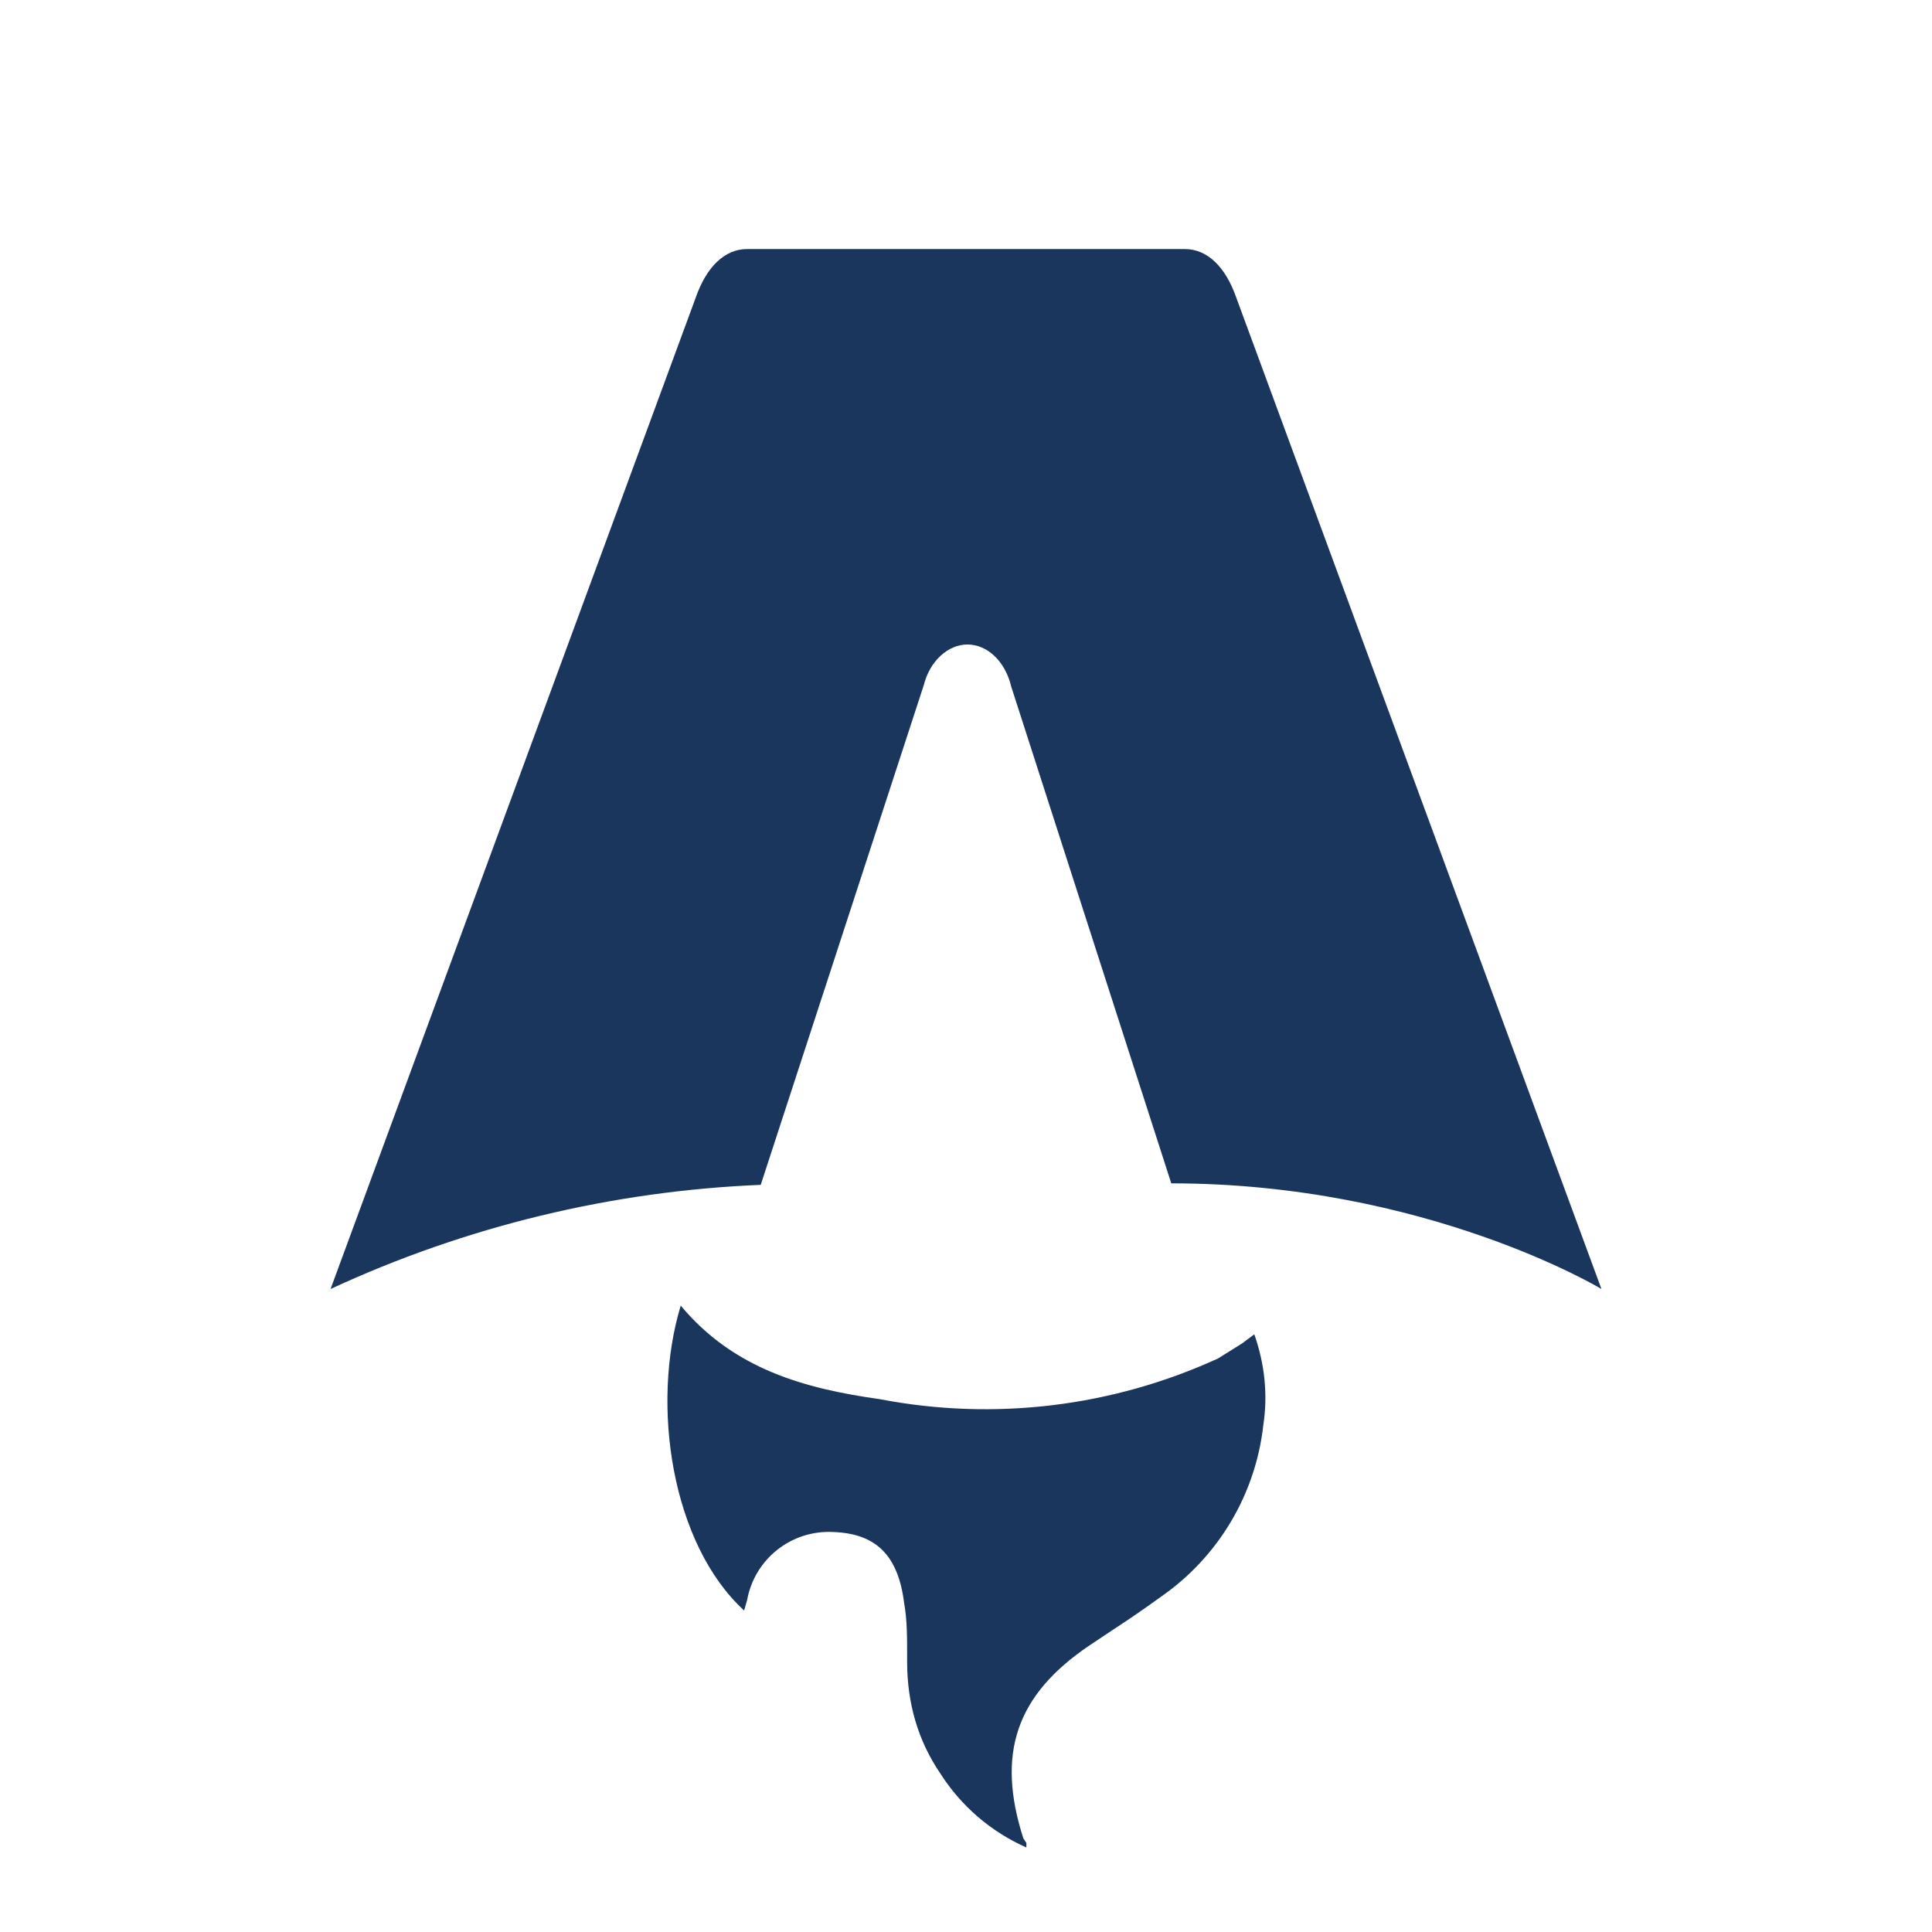
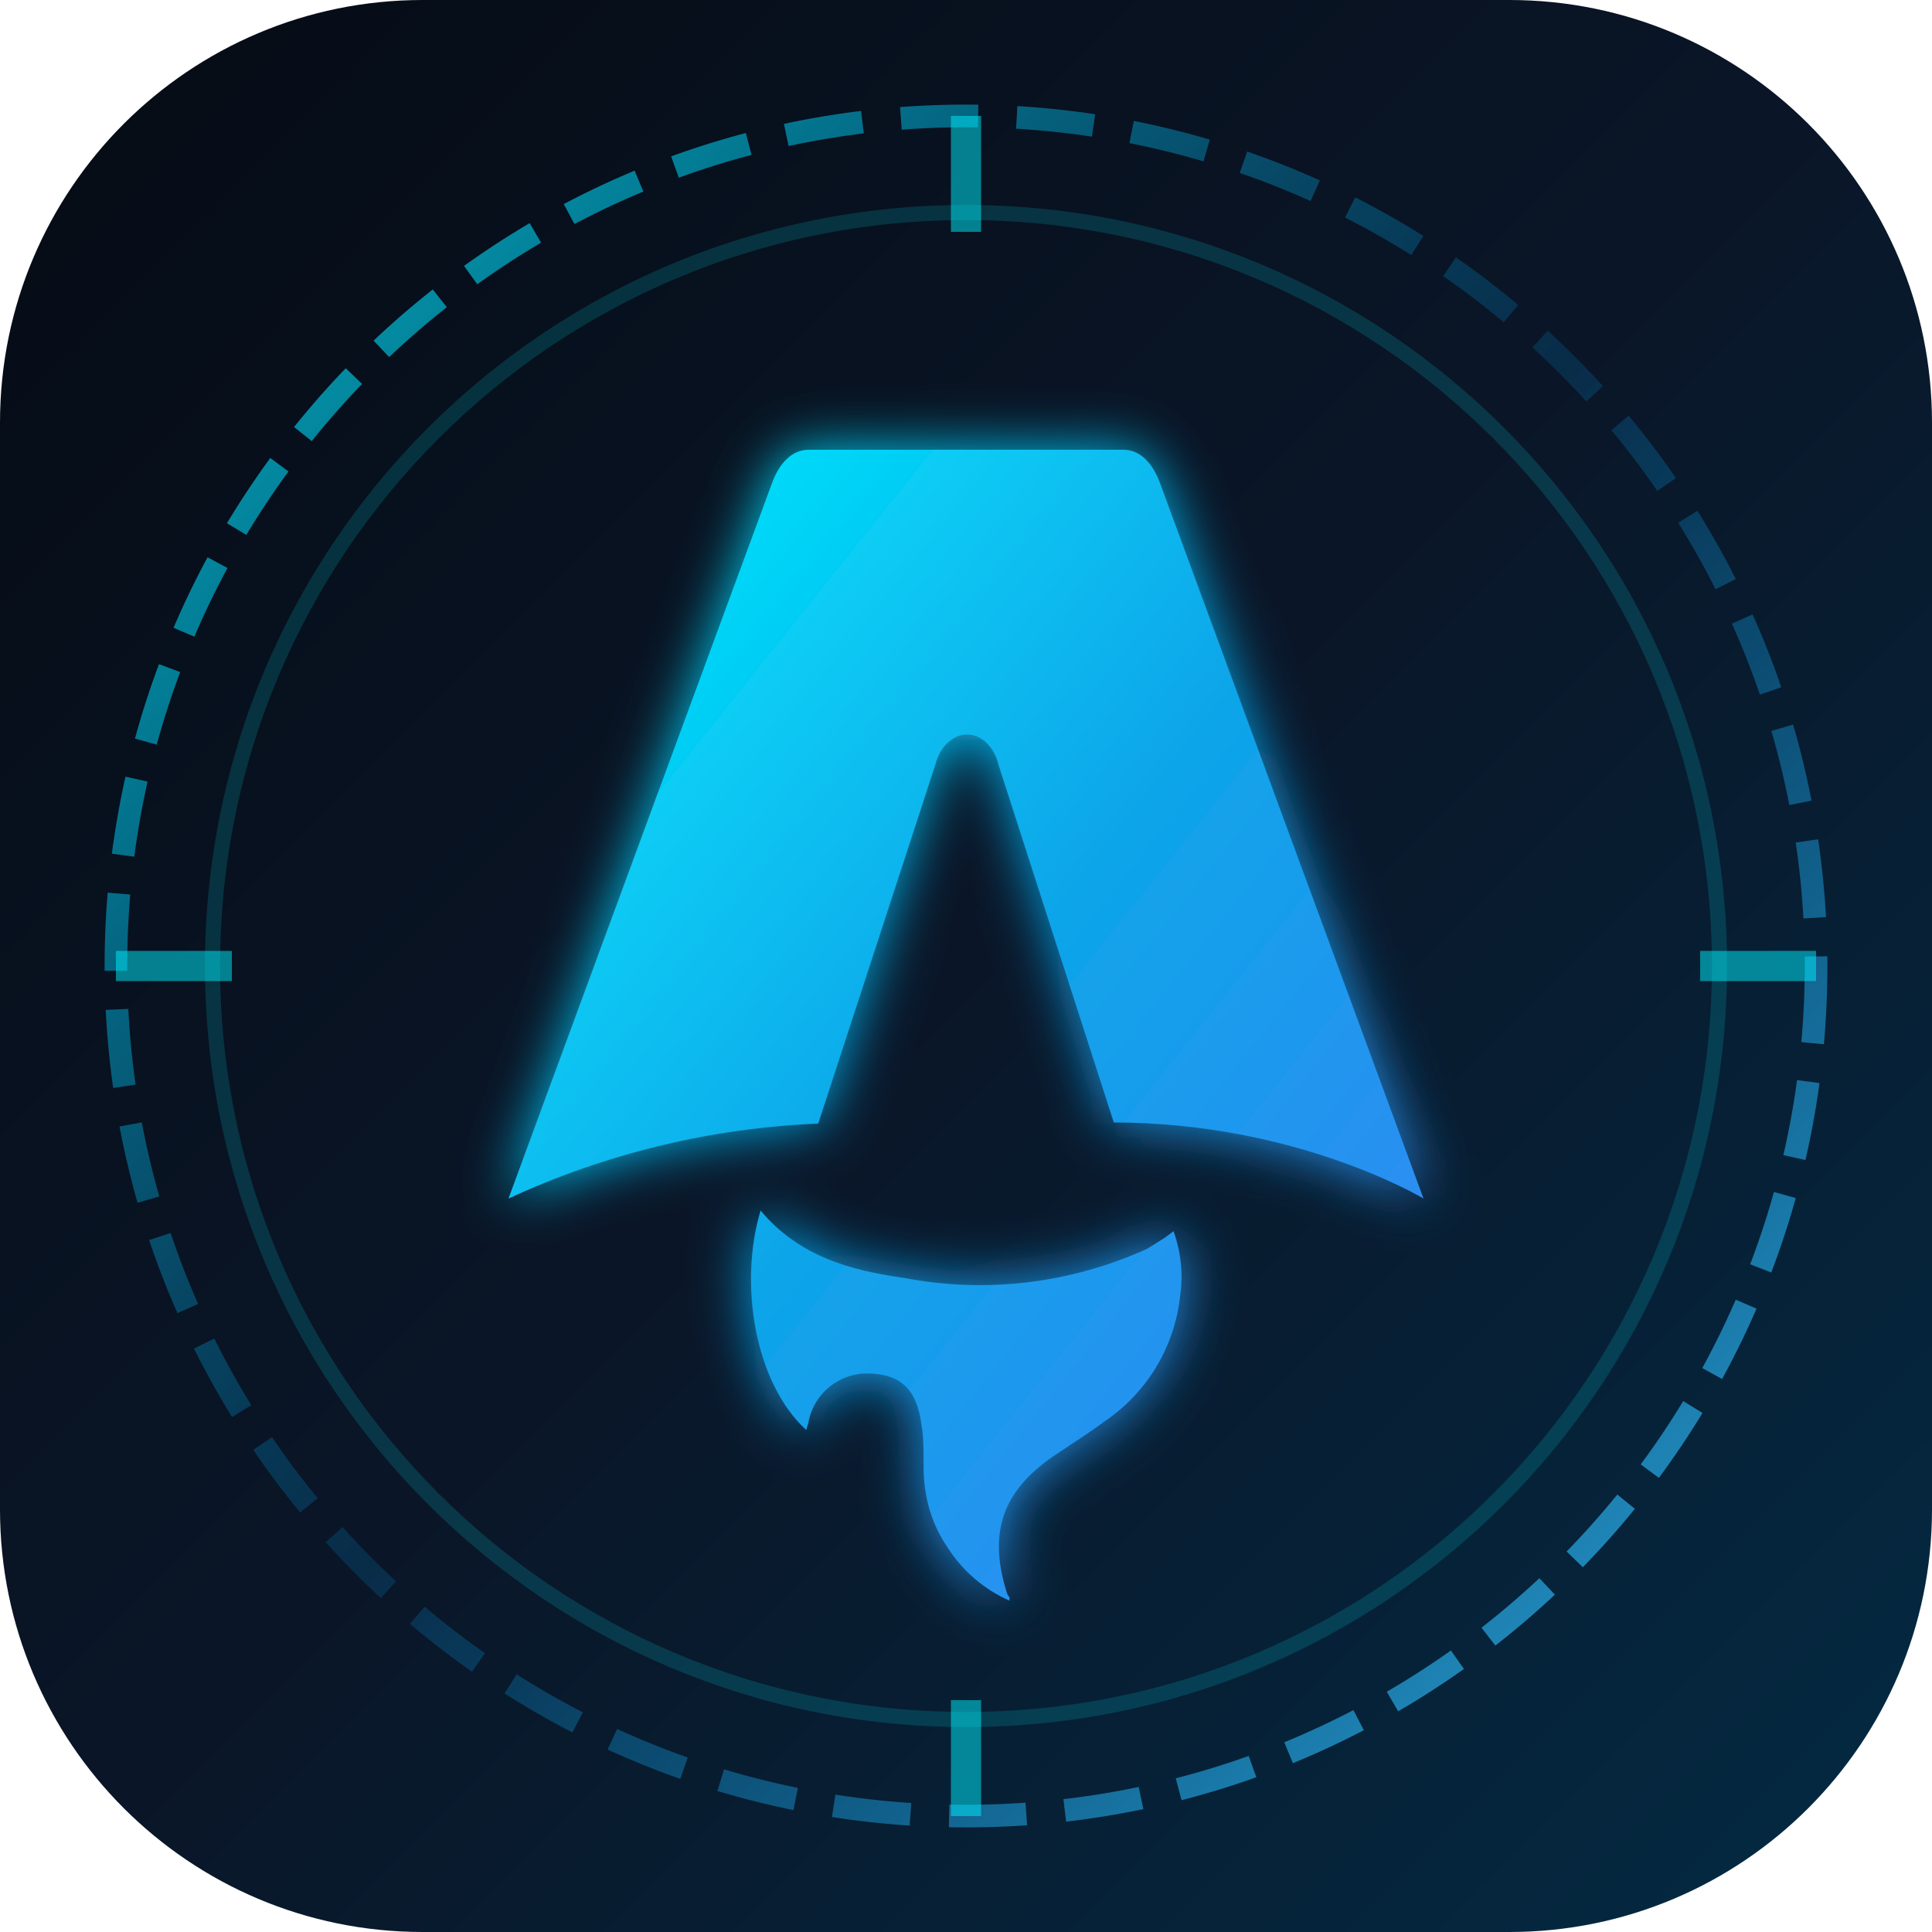
- <svg xmlns="http://www.w3.org/2000/svg" fill="none" viewBox="0 0 128 128">
-   <path d="M50.4 78.5a75.1 75.1 0 0 0-28.5 6.9l24.2-65.7c.7-2 1.9-3.2 3.4-3.2h29c1.5 0 2.7 1.2 3.4 3.2l24.2 65.7s-11.6-7-28.5-7L67 45.5c-.4-1.7-1.6-2.8-2.9-2.8-1.3 0-2.5 1.1-2.9 2.7L50.4 78.5Zm-1.1 28.2Zm-4.2-20.2c-2 6.6-.6 15.8 4.2 20.2a17.5 17.5 0 0 1 .2-.7 5.5 5.5 0 0 1 5.7-4.5c2.8.1 4.3 1.5 4.7 4.7.2 1.1.2 2.3.2 3.5v.4c0 2.7.7 5.2 2.2 7.4a13 13 0 0 0 5.7 4.9v-.3l-.2-.3c-1.8-5.6-.5-9.5 4.4-12.8l1.5-1a73 73 0 0 0 3.2-2.2 16 16 0 0 0 6.8-11.4c.3-2 .1-4-.6-6l-.8.6-1.6 1a37 37 0 0 1-22.4 2.7c-5-.7-9.7-2-13.2-6.2Z" />
-   <style>
-         path { fill: #1B365D; }
-         @media (prefers-color-scheme: dark) {
-             path { fill: #F8FAFC; }
-         }
-     </style>
+ <svg xmlns="http://www.w3.org/2000/svg" width="128" height="128" viewBox="0 0 128 128">
+   <defs>
+     <linearGradient id="bgGrad" x1="0%" y1="0%" x2="100%" y2="100%">
+       <stop offset="0%" stop-color="#050B14" />
+       <stop offset="50%" stop-color="#0A1628" />
+       <stop offset="100%" stop-color="#032B44" />
+     </linearGradient>
+     <linearGradient id="cyanGrad" x1="0%" y1="0%" x2="100%" y2="100%">
+       <stop offset="0%" stop-color="#00F0FF" />
+       <stop offset="50%" stop-color="#0EA5E9" />
+       <stop offset="100%" stop-color="#3B82F6" />
+     </linearGradient>
+     <linearGradient id="glowRing" x1="0%" y1="0%" x2="100%" y2="100%">
+       <stop offset="0%" stop-color="#00F0FF" stop-opacity="0.8" />
+       <stop offset="50%" stop-color="#0284C7" stop-opacity="0.2" />
+       <stop offset="100%" stop-color="#38BDF8" stop-opacity="0.9" />
+     </linearGradient>
+     <filter id="neonGlow" x="-20%" y="-20%" width="140%" height="140%">
+       <feGaussianBlur stdDeviation="2.56" result="blur" />
+       <feComposite in="SourceGraphic" in2="blur" operator="over" />
+     </filter>
+   </defs>
+   <rect width="128" height="128" rx="28" fill="url(#bgGrad)" />
+   <circle cx="64" cy="64" r="56.32" fill="none" stroke="url(#glowRing)" stroke-width="1.5" stroke-dasharray="5.12 2.56" />
+   <circle cx="64" cy="64" r="49.92" fill="none" stroke="#00F0FF" stroke-opacity="0.15" stroke-width="1" />
+   <line x1="64" y1="7.68" x2="64" y2="15.36" stroke="#00F0FF" stroke-opacity="0.5" stroke-width="2" />
+   <line x1="64" y1="112.64" x2="64" y2="120.32" stroke="#00F0FF" stroke-opacity="0.5" stroke-width="2" />
+   <line x1="7.68" y1="64" x2="15.36" y2="64" stroke="#00F0FF" stroke-opacity="0.5" stroke-width="2" />
+   <line x1="112.64" y1="64" x2="120.32" y2="64" stroke="#00F0FF" stroke-opacity="0.5" stroke-width="2" />
+   <g transform="translate(17.92, 17.92) scale(0.72)" filter="url(#neonGlow)">
+     <path fill="url(#cyanGrad)" d="M50.4 78.5a75.1 75.1 0 0 0-28.5 6.9l24.2-65.7c.7-2 1.9-3.2 3.4-3.2h29c1.5 0 2.7 1.2 3.4 3.2l24.2 65.7s-11.6-7-28.5-7L67 45.5c-.4-1.7-1.6-2.8-2.9-2.8-1.3 0-2.5 1.1-2.9 2.7L50.4 78.5Zm-1.1 28.2Zm-4.2-20.2c-2 6.6-.6 15.8 4.2 20.2a17.5 17.5 0 0 1 .2-.7 5.5 5.5 0 0 1 5.7-4.5c2.8.1 4.3 1.5 4.7 4.7.2 1.1.2 2.3.2 3.5v.4c0 2.7.7 5.2 2.2 7.4a13 13 0 0 0 5.7 4.9v-.3l-.2-.3c-1.8-5.6-.5-9.5 4.4-12.8l1.5-1a73 73 0 0 0 3.2-2.2 16 16 0 0 0 6.8-11.4c.3-2 .1-4-.6-6l-.8.6-1.6 1a37 37 0 0 1-22.4 2.7c-5-.7-9.7-2-13.2-6.2Z" />
+   </g>
</svg>
